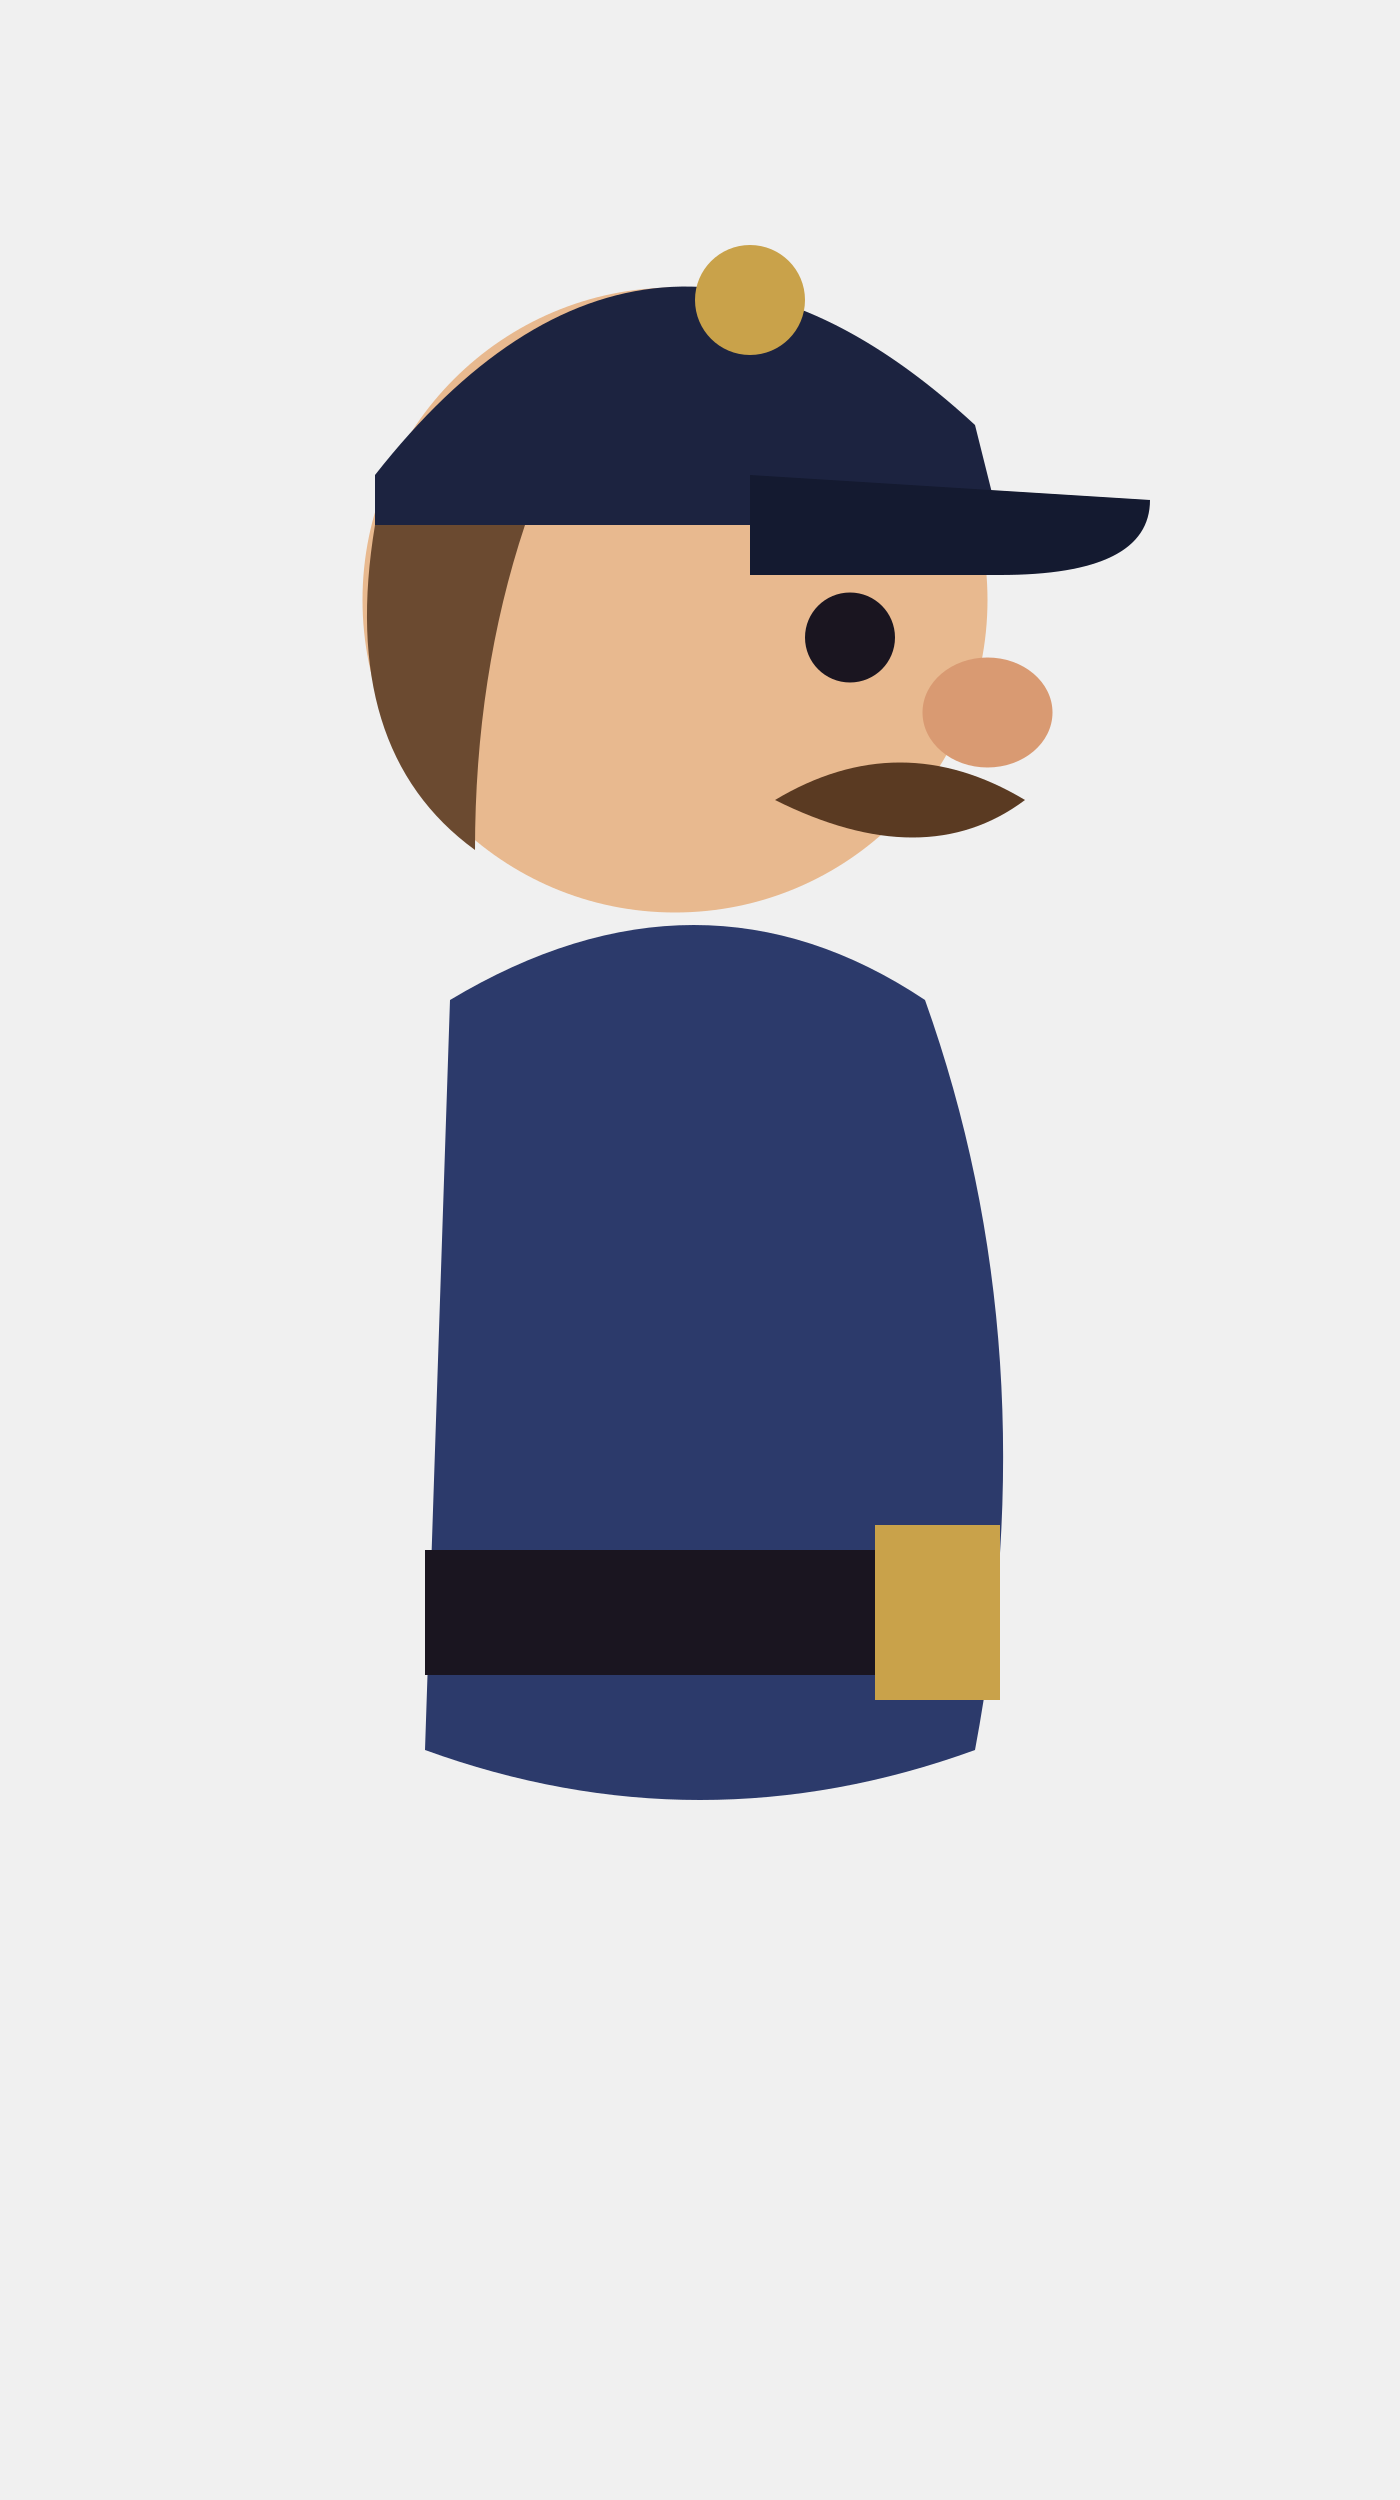
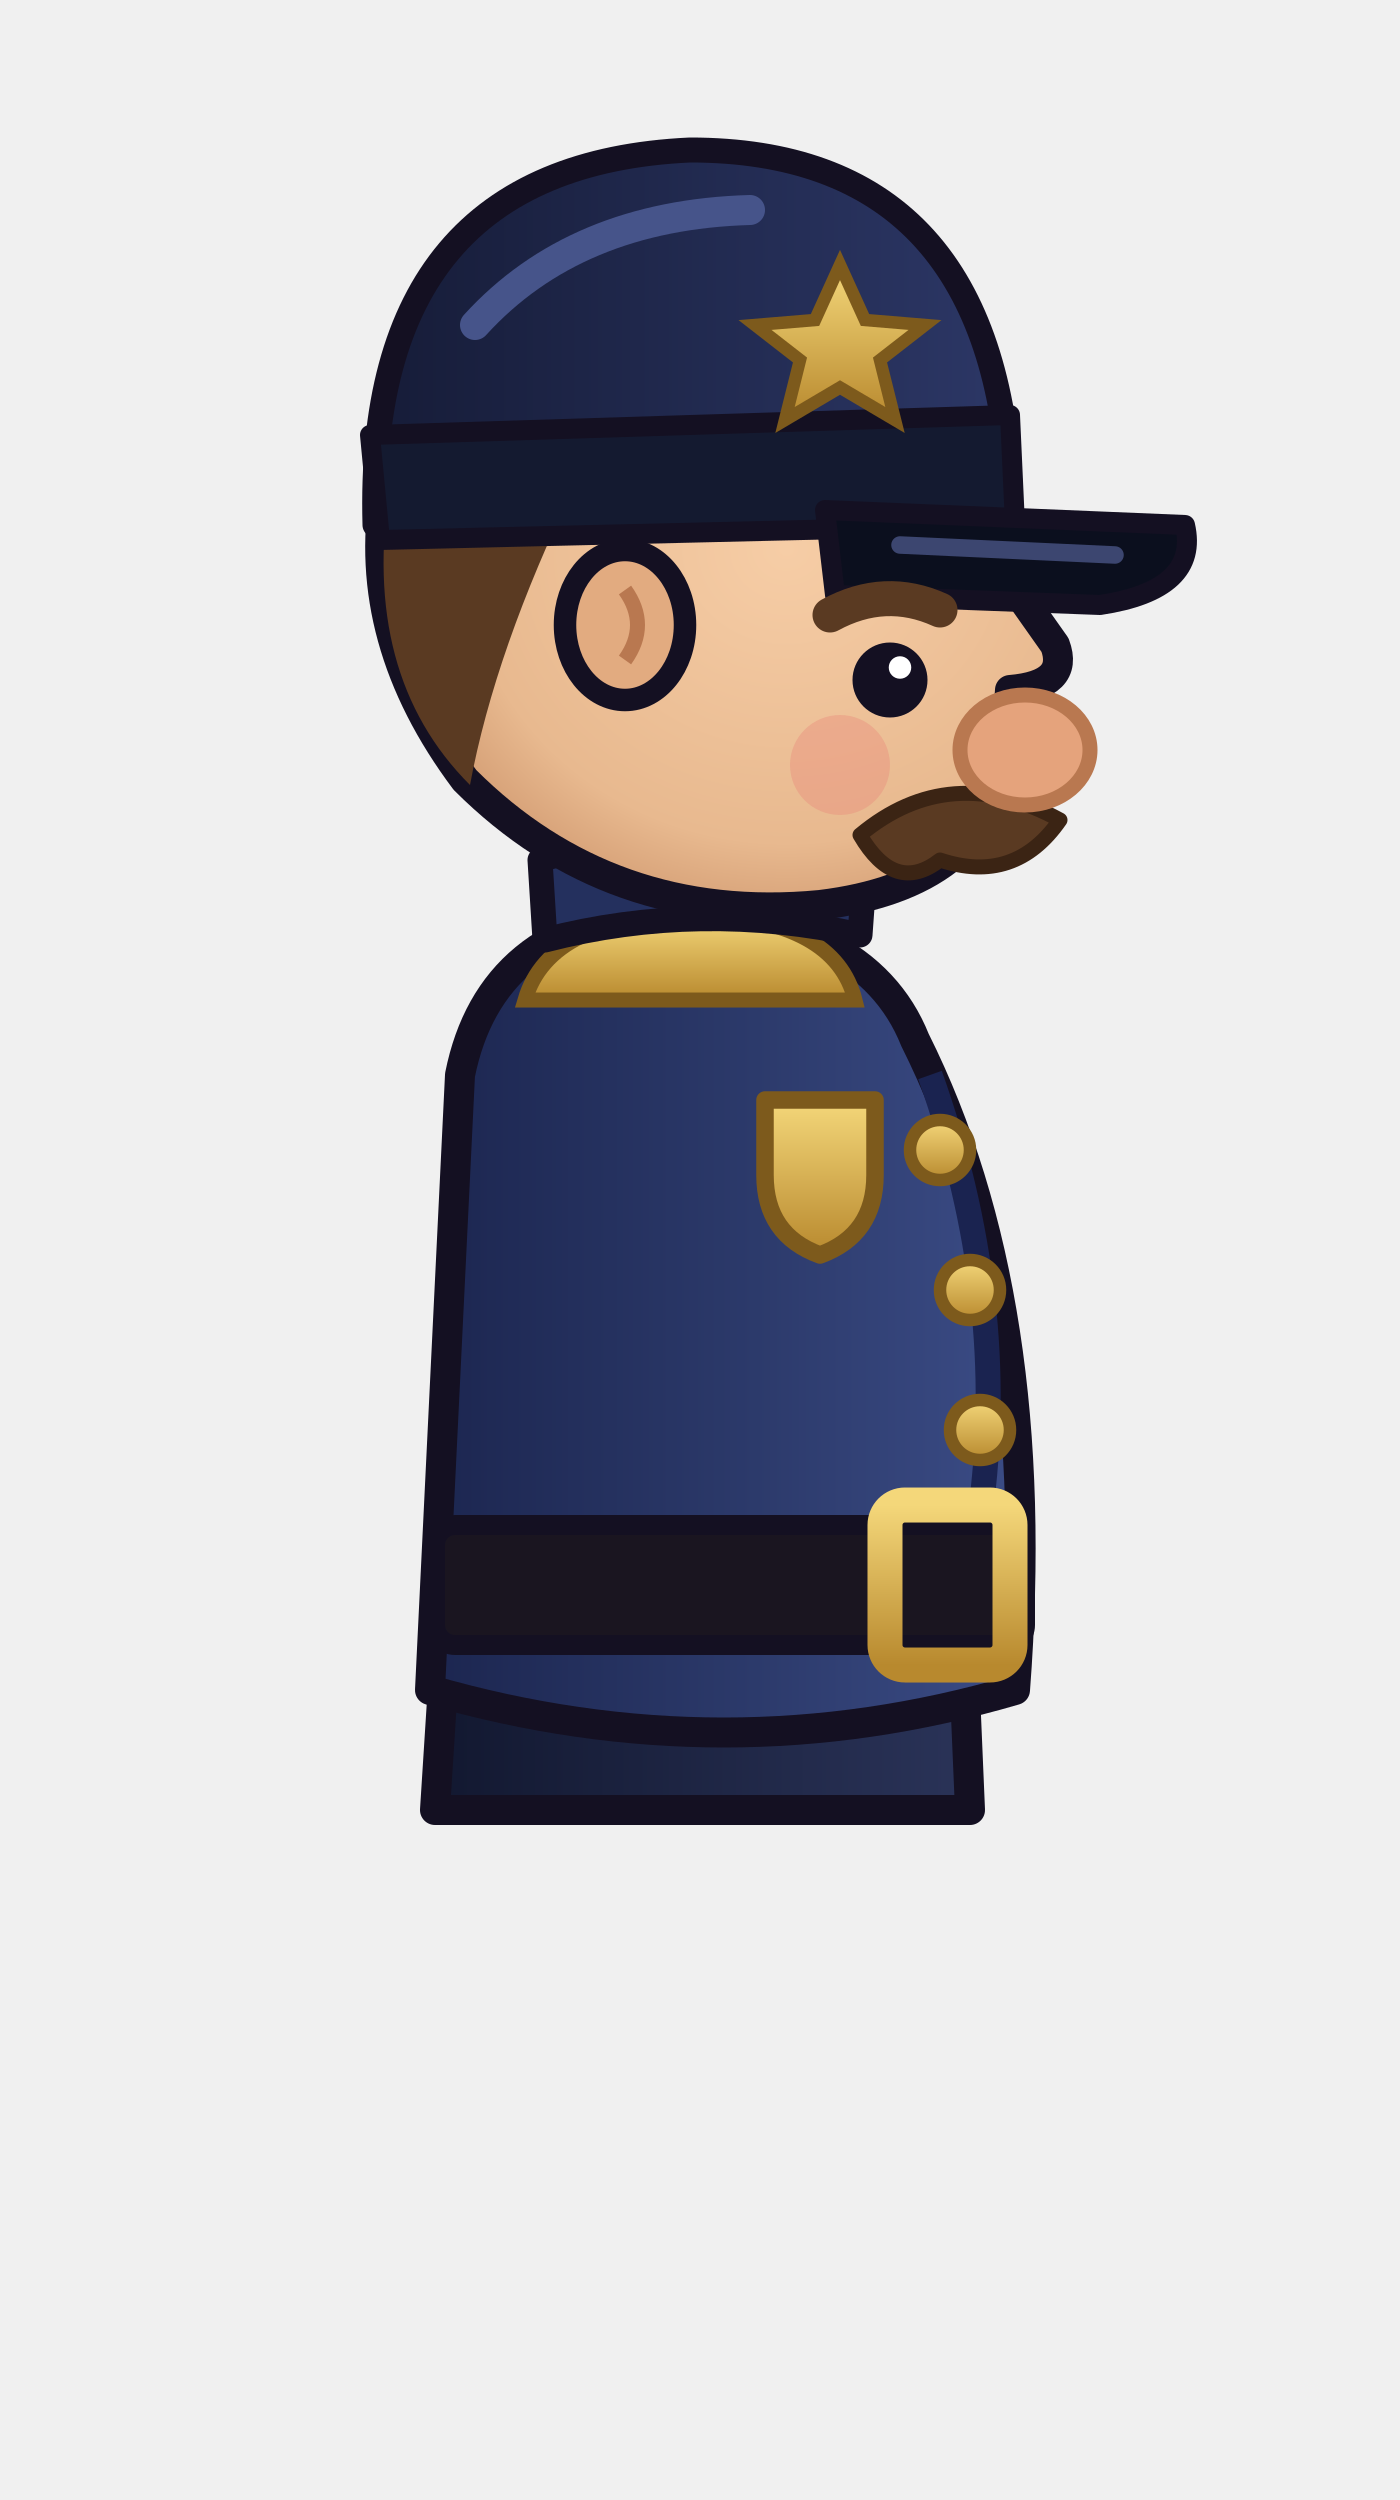
<svg xmlns="http://www.w3.org/2000/svg" width="56" height="100" viewBox="0 0 56 100">
-   <path d="M18 40 Q28 34 37 40 Q42 54 39 70 Q28 74 17 70 Z" fill="#2c3a6b" />
-   <rect x="17" y="62" width="23" height="5" fill="#1a1520" />
-   <rect x="35" y="61" width="5" height="7" fill="#c9a24a" />
-   <circle cx="27" cy="24" r="12.5" fill="#e8b98f" />
-   <path d="M15 21 Q13.5 30 19 34 Q19 27 21 21 Z" fill="#6b4a30" />
-   <path d="M15 19 Q26 5 39 17 L40 21 L15 21 Z" fill="#1c2340" />
-   <path d="M30 19 L46 20 Q46 23 40 23 L30 23 Z" fill="#141a30" />
-   <circle cx="30" cy="12" r="2.2" fill="#c9a24a" />
-   <circle cx="34" cy="25.5" r="1.8" fill="#1a1520" />
-   <ellipse cx="39.5" cy="28.5" rx="2.6" ry="2.2" fill="#d99a72" />
-   <path d="M31 32 Q36 29 41 32 Q37 35 31 32 Z" fill="#5a3a22" />
+   <defs>
+     <linearGradient id="tunic" x1="0" y1="0" x2="1" y2="0">
+       <stop offset="0" stop-color="#1c2650" />
+       <stop offset="0.55" stop-color="#2c3a6b" />
+       <stop offset="1" stop-color="#3b4c86" />
+     </linearGradient>
+     <linearGradient id="cloth" x1="0" y1="0" x2="1" y2="0">
+       <stop offset="0" stop-color="#121830" />
+       <stop offset="1" stop-color="#2a3358" />
+     </linearGradient>
+     <radialGradient id="skin" cx="0.6" cy="0.42" r="0.68">
+       <stop offset="0" stop-color="#f6cda6" />
+       <stop offset="0.7" stop-color="#e8b98f" />
+       <stop offset="1" stop-color="#c98f66" />
+     </radialGradient>
+     <linearGradient id="cap" x1="0" y1="0" x2="1" y2="0">
+       <stop offset="0" stop-color="#161c38" />
+       <stop offset="1" stop-color="#2c3766" />
+     </linearGradient>
+     <linearGradient id="gold" x1="0" y1="0" x2="0" y2="1">
+       <stop offset="0" stop-color="#f4d77a" />
+       <stop offset="1" stop-color="#b8892e" />
+     </linearGradient>
+   </defs>
+   <path d="M18 63 L38.4 63 L38.8 72.4 L17.4 72.4 Z" fill="url(#cloth)" stroke="#141022" stroke-width="1.2" stroke-linejoin="round" />
+   <path d="M18.4 43 Q19.6 37 26.4 36.4 Q34.6 36.6 36.6 41.6 Q41.8 52 40.6 67.6 Q29 71 17.2 67.6 Z" fill="url(#tunic)" stroke="#141022" stroke-width="1.2" stroke-linejoin="round" />
+   <path d="M37.2 43 Q40.4 52 39.2 60.6" stroke="#1a2350" stroke-width="1" fill="none" />
+   <g fill="url(#gold)" stroke="#7d5a1c" stroke-width="0.5">
+     <circle cx="37.6" cy="46" r="1.2" />
+     <circle cx="38.8" cy="51.6" r="1.2" />
+     <circle cx="39.2" cy="57.2" r="1.2" />
+   </g>
+   <path d="M30.6 44 L35 44 L35 47 Q35 49.4 32.8 50.2 Q30.6 49.4 30.6 47 Z" fill="url(#gold)" stroke="#7d5a1c" stroke-width="0.7" stroke-linejoin="round" />
+   <rect x="17.4" y="61" width="23.6" height="4.8" rx="0.8" fill="#1a1520" stroke="#141022" stroke-width="0.8" />
+   <rect x="35.4" y="60.2" width="5" height="6.4" rx="0.8" fill="none" stroke="url(#gold)" stroke-width="1.4" />
+   <path d="M21 40 Q22 36.6 28 36.6 Q33.4 36.8 34.2 40 Z" fill="url(#gold)" stroke="#7d5a1c" stroke-width="0.6" />
+   <rect x="22.6" y="31.4" width="8.6" height="5.6" fill="#d9a074" />
+   <path d="M21.6 34.4 Q28 32.4 34.6 34.6 L34.4 37.4 Q28 36 21.8 37.6 Z" fill="#24305e" stroke="#141022" stroke-width="1" stroke-linejoin="round" />
+   <path d="M26.6 11.6 Q38 11 39.4 21 L39.8 22.4 L42.2 25.8 Q42.8 27.4 40.4 27.6 L40.2 30.4 Q39.4 35.4 32.8 36.2 Q24.4 37 18.6 31.2 Q14.4 25.6 15.4 19.6 Q17.6 12.4 26.6 11.6 Z" fill="url(#skin)" stroke="#141022" stroke-width="1.2" stroke-linejoin="round" />
+   <path d="M15.6 19.4 Q14.4 27 18.8 31.4 Q19.8 26 23 19.4 Z" fill="#5a3a22" />
+   <ellipse cx="25" cy="25" rx="2.4" ry="3" fill="#e2ab80" stroke="#141022" stroke-width="0.9" />
+   <path d="M25 23.6 Q26 25 25 26.4" stroke="#b97850" stroke-width="0.6" fill="none" />
+   <path d="M15 21 Q14.6 6.6 27.6 6 Q39.6 6 40.4 19.4 Z" fill="url(#cap)" stroke="#141022" stroke-width="1" stroke-linejoin="round" />
+   <path d="M19 13 Q23 8.6 30 8.4" stroke="#46548a" stroke-width="1.2" fill="none" stroke-linecap="round" />
+   <path d="M14.8 17.4 L40.4 16.6 L40.6 21 L15.2 21.6 Z" fill="#141a30" stroke="#141022" stroke-width="0.8" stroke-linejoin="round" />
+   <path d="M33 20.4 L47.4 21 Q48 23.6 44 24.2 L33.4 23.8 Z" fill="#0b0f1e" stroke="#141022" stroke-width="0.8" stroke-linejoin="round" />
+   <path d="M36 21.8 L44.6 22.2" stroke="#3c4670" stroke-width="0.7" stroke-linecap="round" />
+   <path d="M33.6 10.6 L34.6 12.8 L37 13 L35.2 14.4 L35.8 16.8 L33.6 15.5 L31.4 16.8 L32 14.4 L30.2 13 L32.6 12.8 Z" fill="url(#gold)" stroke="#7d5a1c" stroke-width="0.5" />
+   <path d="M33.2 24.6 Q35.4 23.4 37.6 24.4" stroke="#5a3a22" stroke-width="1.4" fill="none" stroke-linecap="round" />
+   <circle cx="35.6" cy="27.2" r="1.5" fill="#141022" />
+   <circle cx="36" cy="26.7" r="0.45" fill="#ffffff" />
+   <circle cx="33.6" cy="30.6" r="2" fill="#e88a7a" opacity="0.4" />
+   <path d="M34.4 33.4 Q38 30.4 42.4 32.8 Q40.6 35.4 37.6 34.4 Q35.8 35.8 34.4 33.4 Z" fill="#5a3a22" stroke="#3b2414" stroke-width="0.6" stroke-linejoin="round" />
+   <ellipse cx="41" cy="30" rx="2.6" ry="2.2" fill="#e5a37c" stroke="#b97850" stroke-width="0.6" />
</svg>
